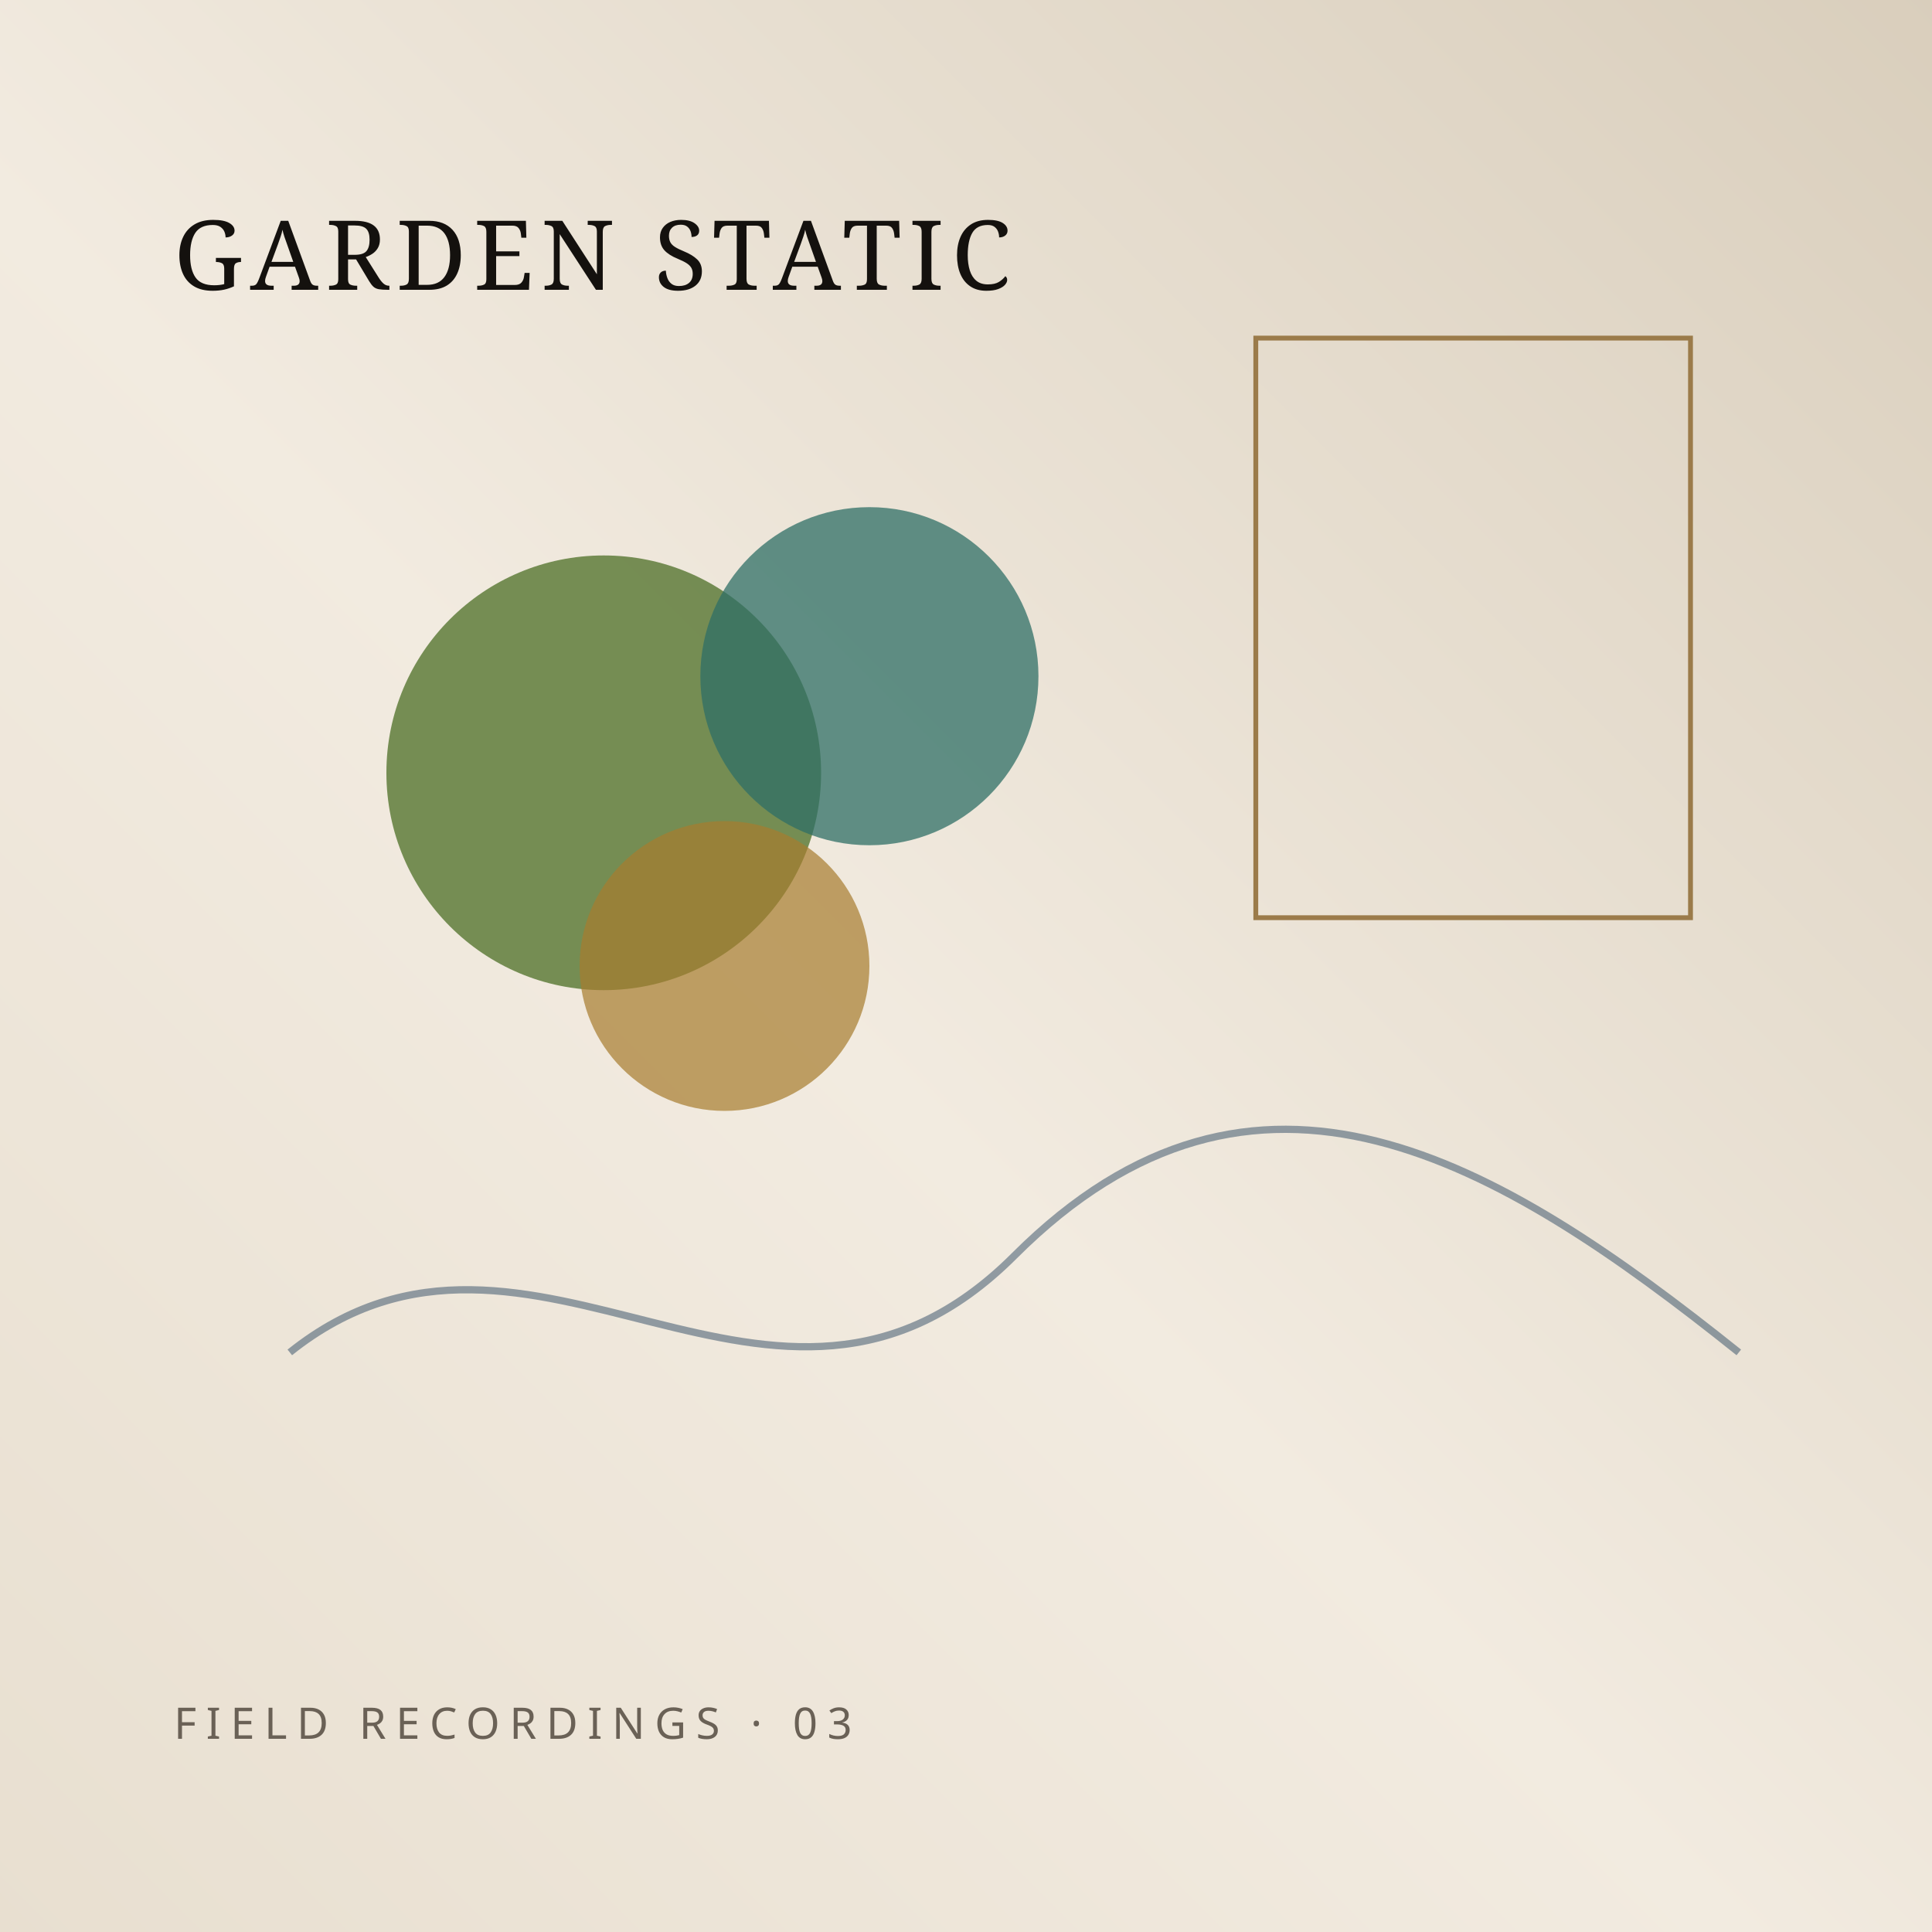
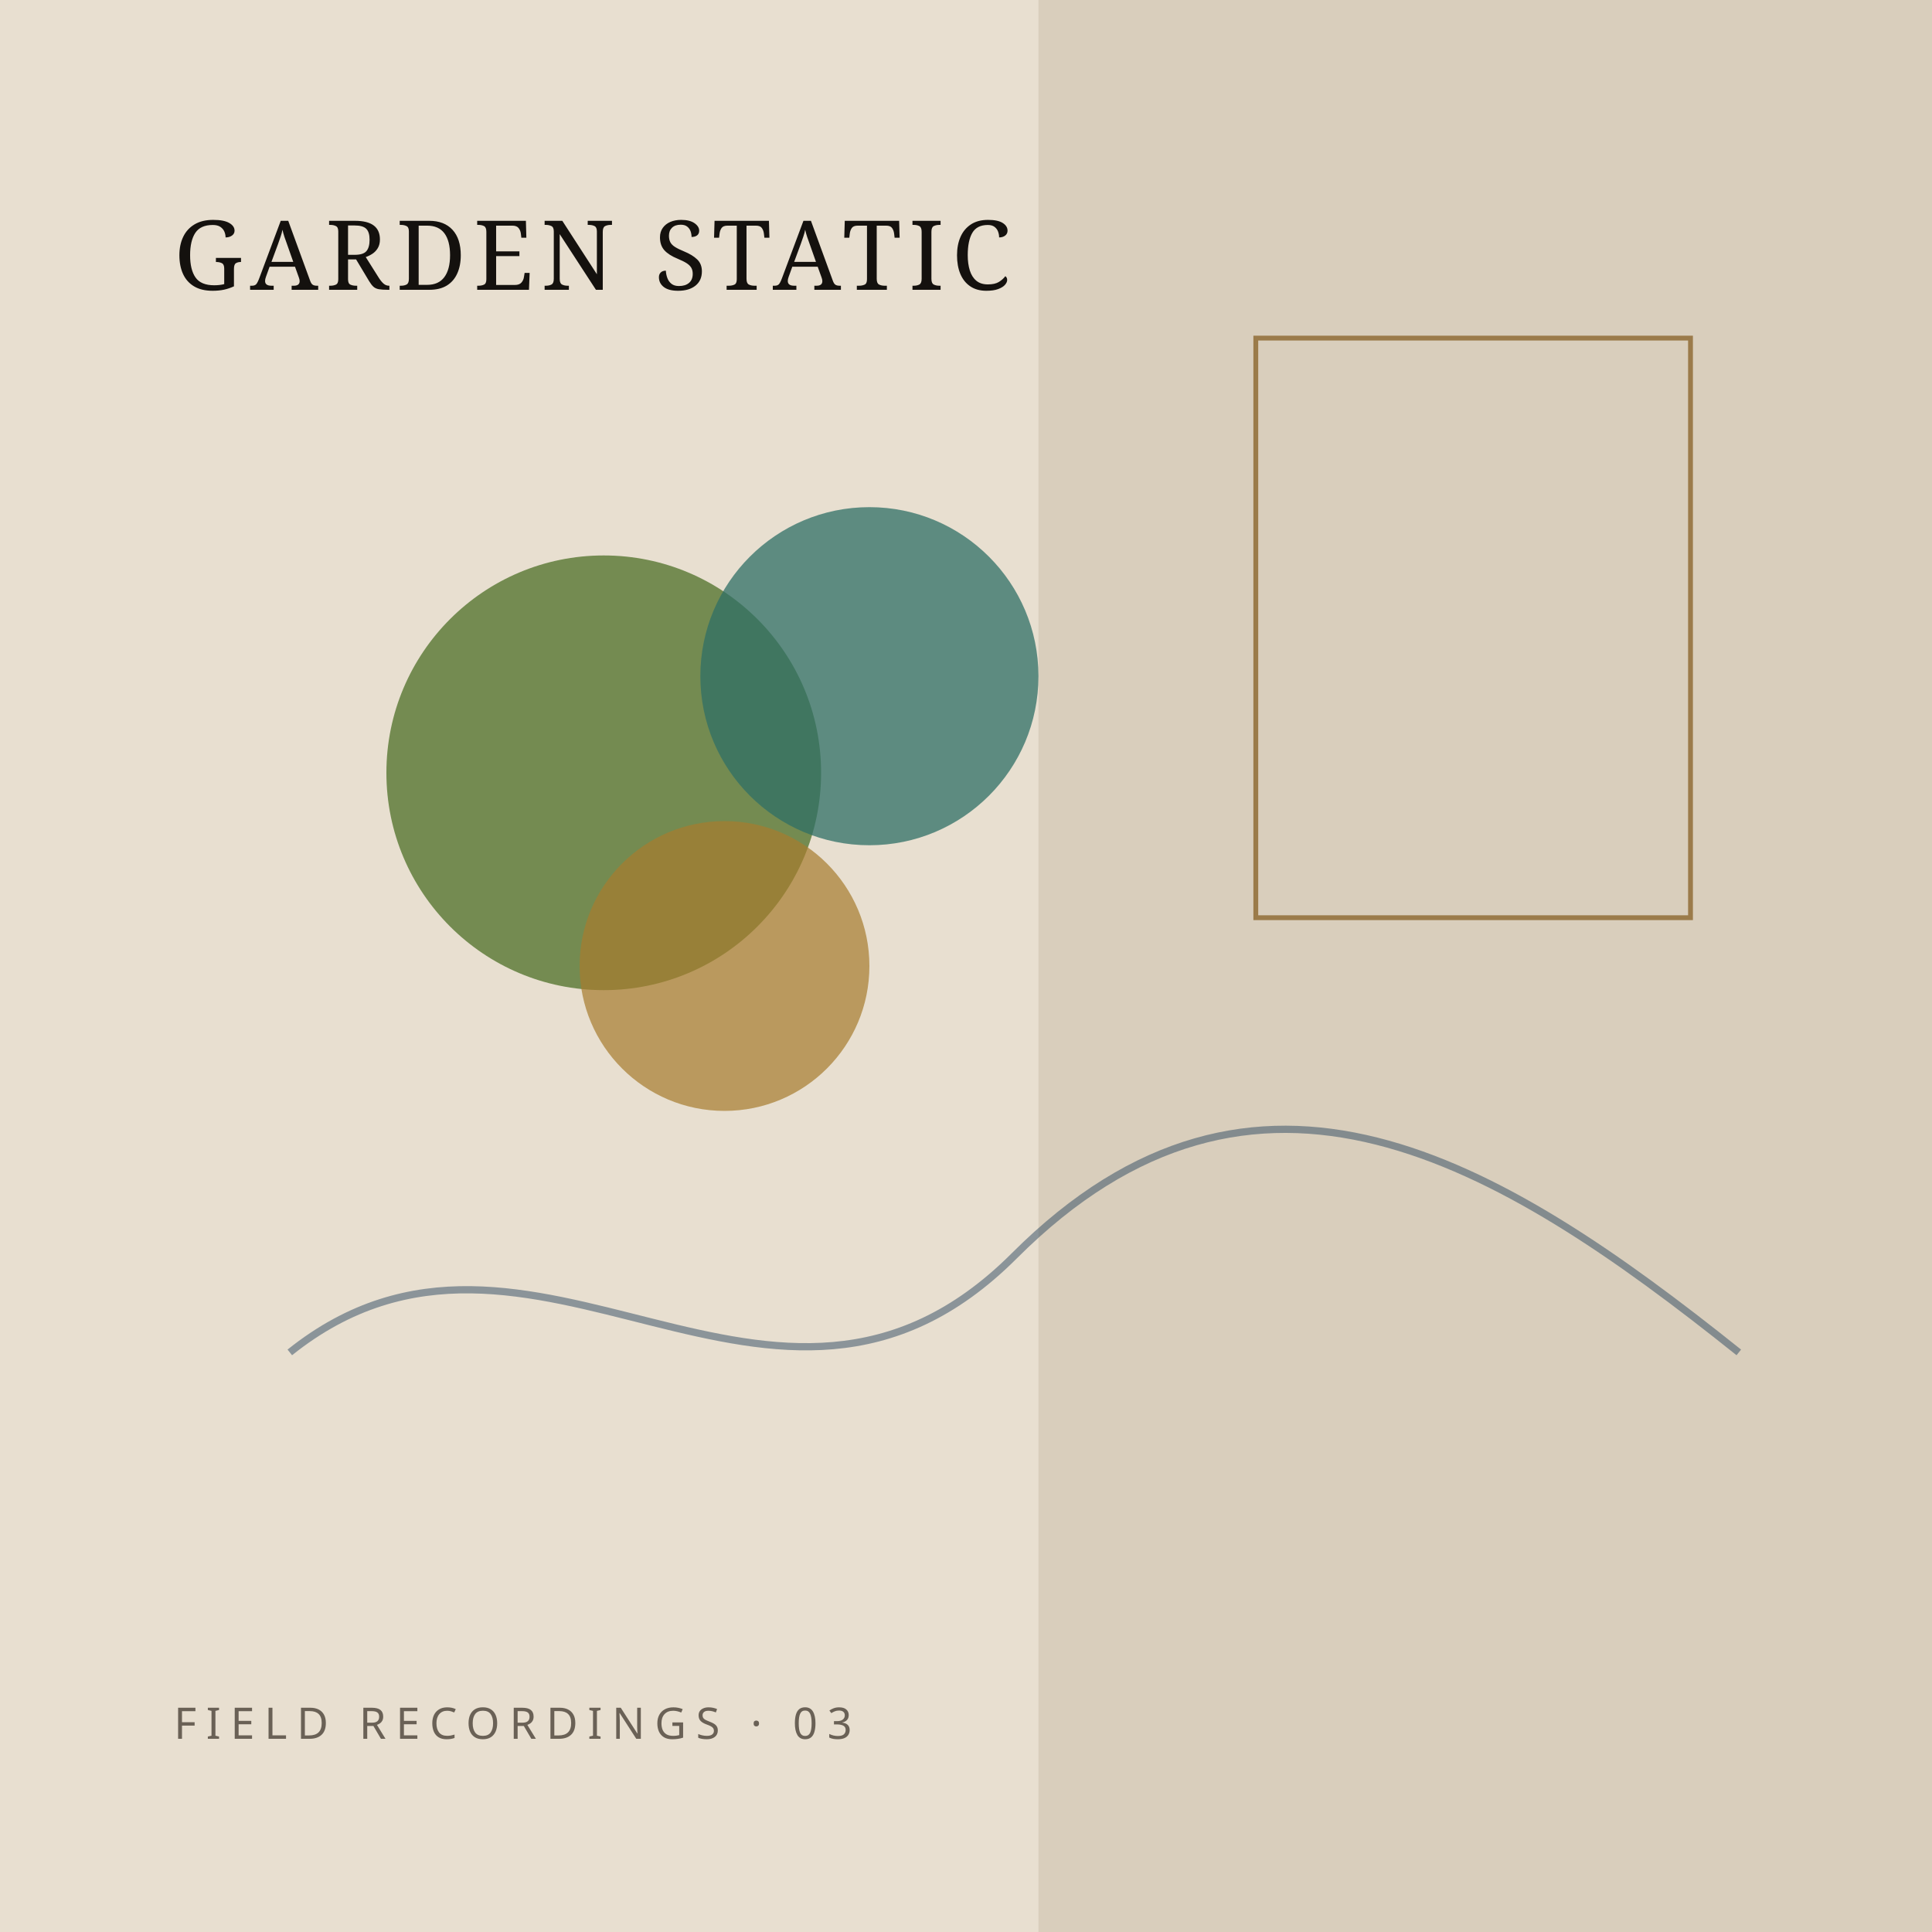
<svg xmlns="http://www.w3.org/2000/svg" viewBox="0 0 800 800" role="img" aria-label="Garden Static">
-   <defs>
-     <linearGradient id="bg" x1="0" y1="1" x2="1" y2="0">
-       <stop offset="0%" stop-color="#e8dfd0" />
-       <stop offset="45%" stop-color="#f2ebe0" />
-       <stop offset="100%" stop-color="#d9cebc" />
-     </linearGradient>
-   </defs>
-   <rect width="800" height="800" fill="url(#bg)" />
+   <rect width="800" height="800" fill="#e8dfd0" />
+   <rect x="430" width="370" height="800" fill="#d9cebc" />
  <circle cx="250" cy="320" r="90" fill="#5f7d3b" opacity="0.85" />
  <circle cx="360" cy="280" r="70" fill="#2f6f66" opacity="0.75" />
  <circle cx="300" cy="400" r="60" fill="#a67c2d" opacity="0.7" />
  <path d="M120 560 C220 480 320 620 420 520 S620 480 720 560" fill="none" stroke="#1b3a57" stroke-width="3" opacity="0.45" />
  <rect x="520" y="140" width="180" height="240" fill="none" stroke="#9b7b4a" stroke-width="2" />
  <text x="72" y="120" fill="#14110e" font-family="Georgia, serif" font-size="40" letter-spacing="3">GARDEN STATIC</text>
  <text x="72" y="720" fill="#6a6156" font-family="system-ui,sans-serif" font-size="18" letter-spacing="4">FIELD RECORDINGS · 03</text>
</svg>
